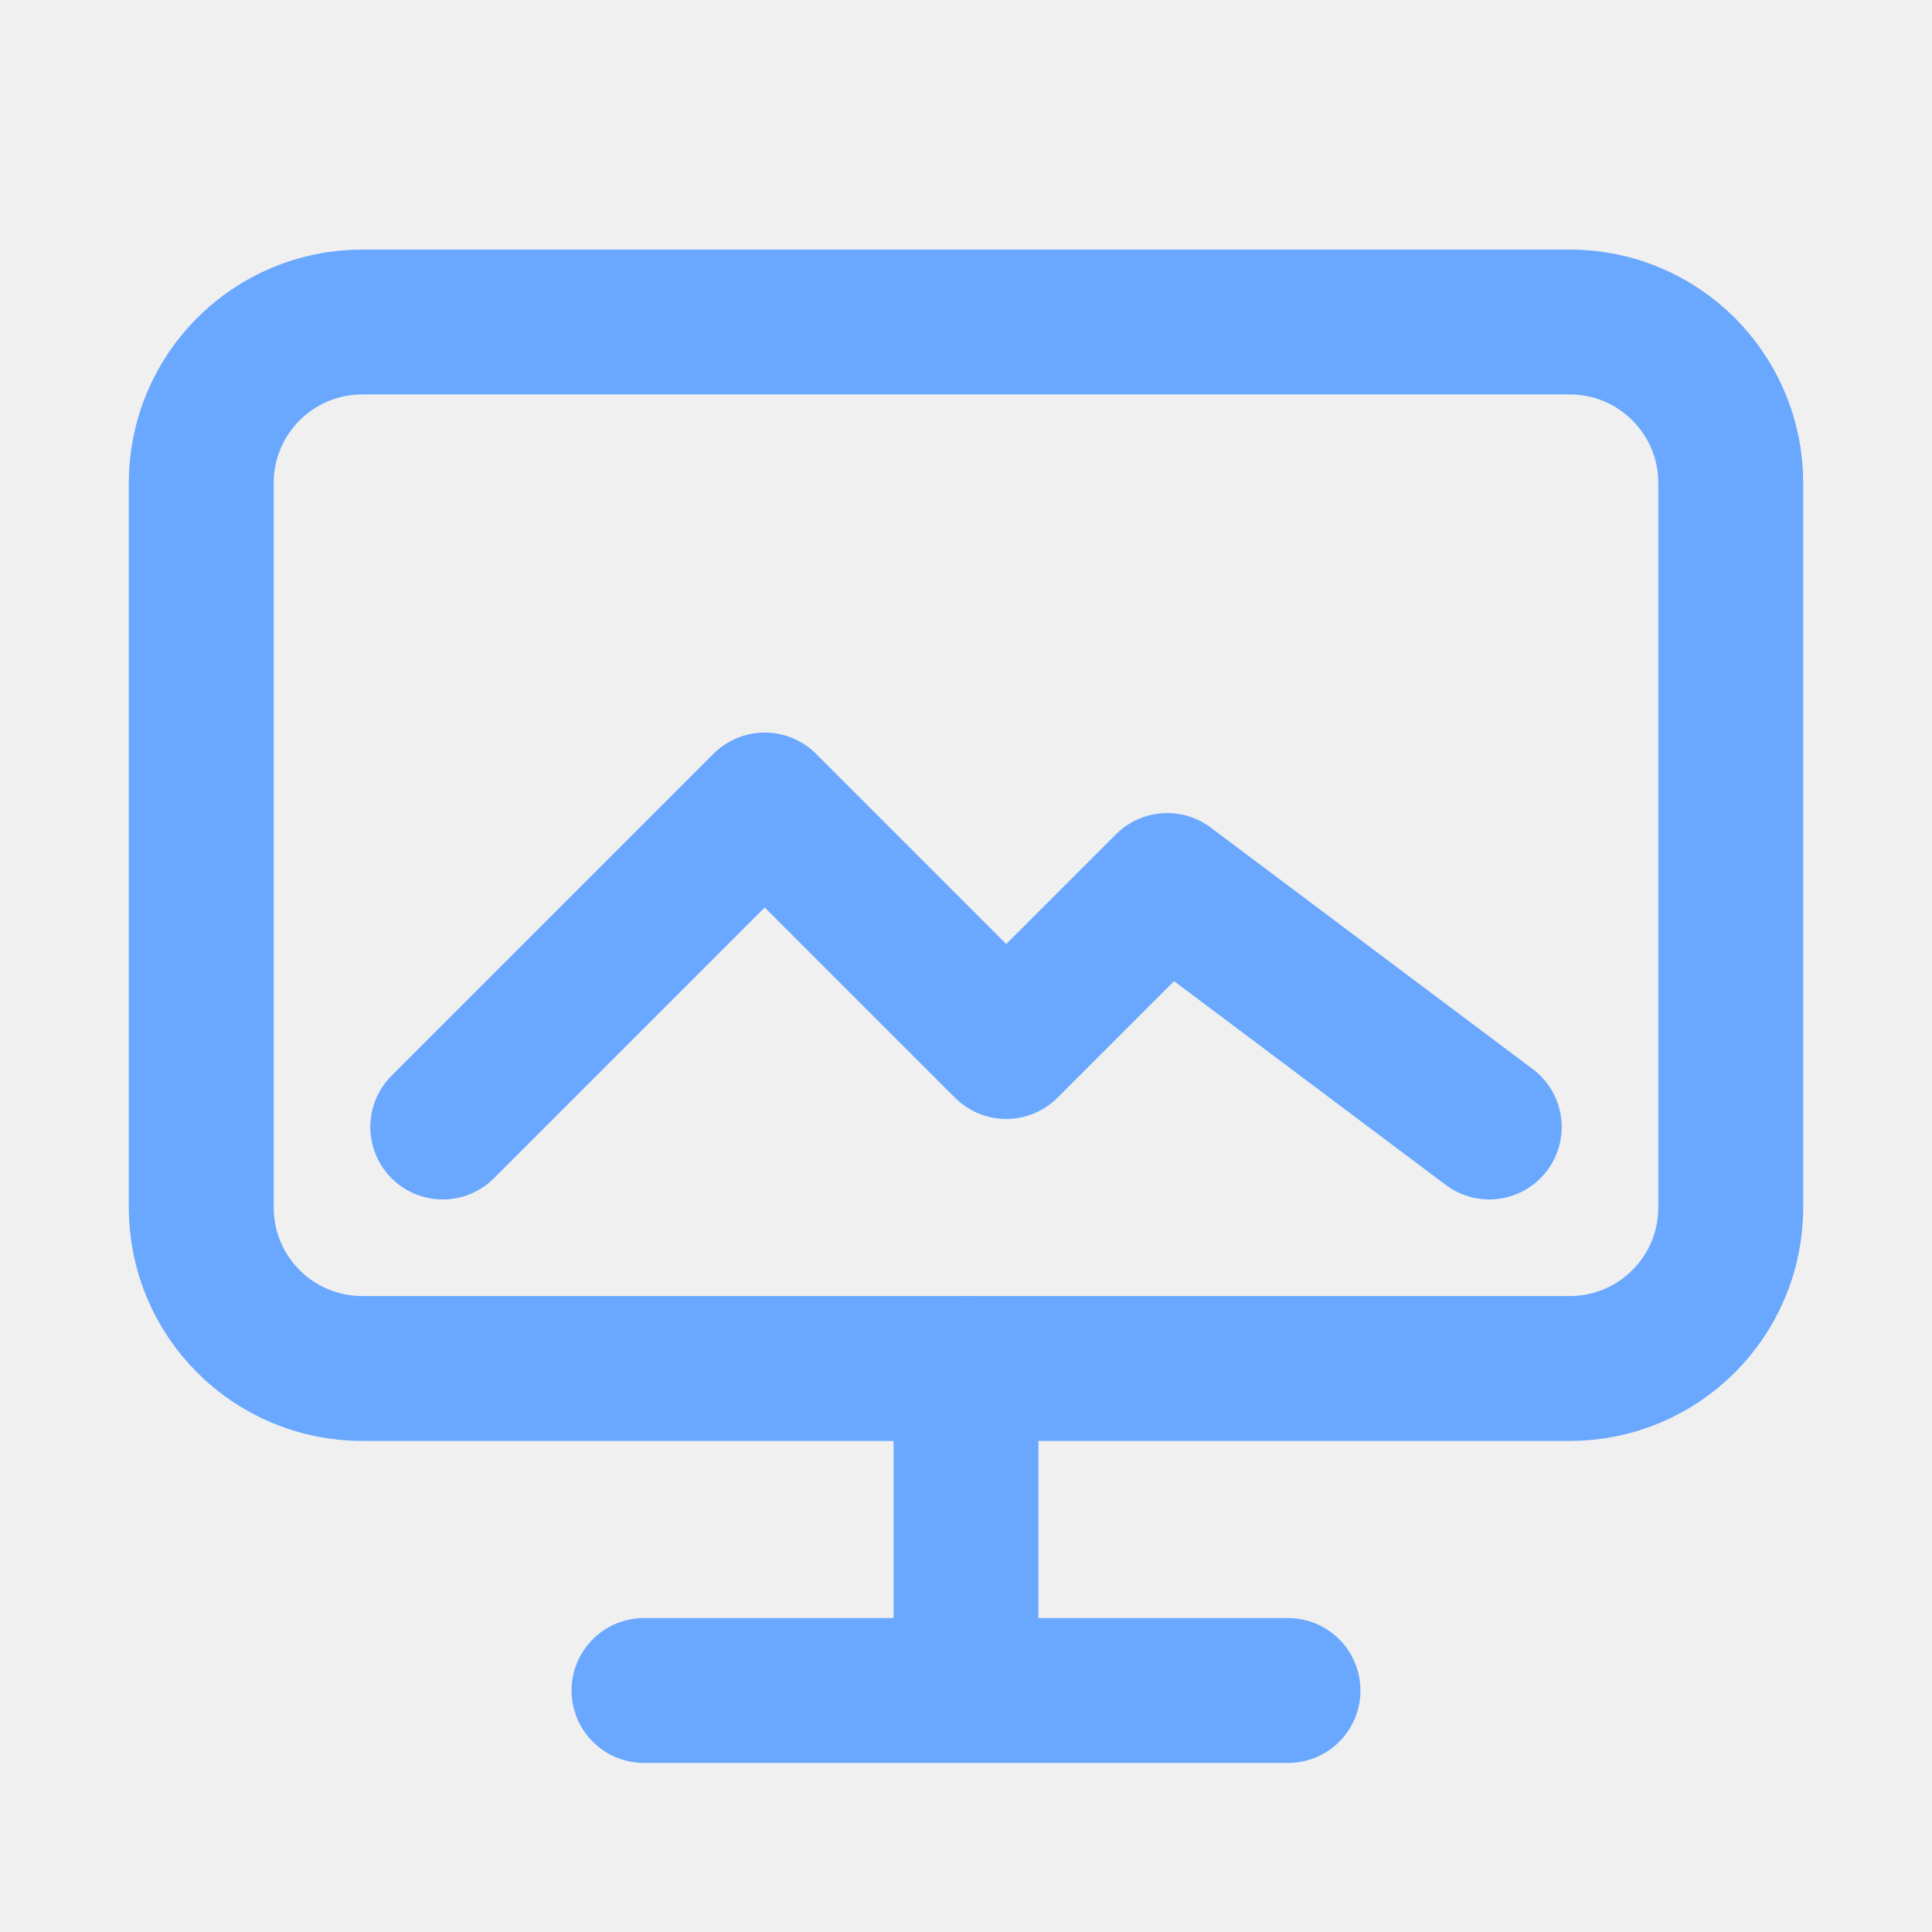
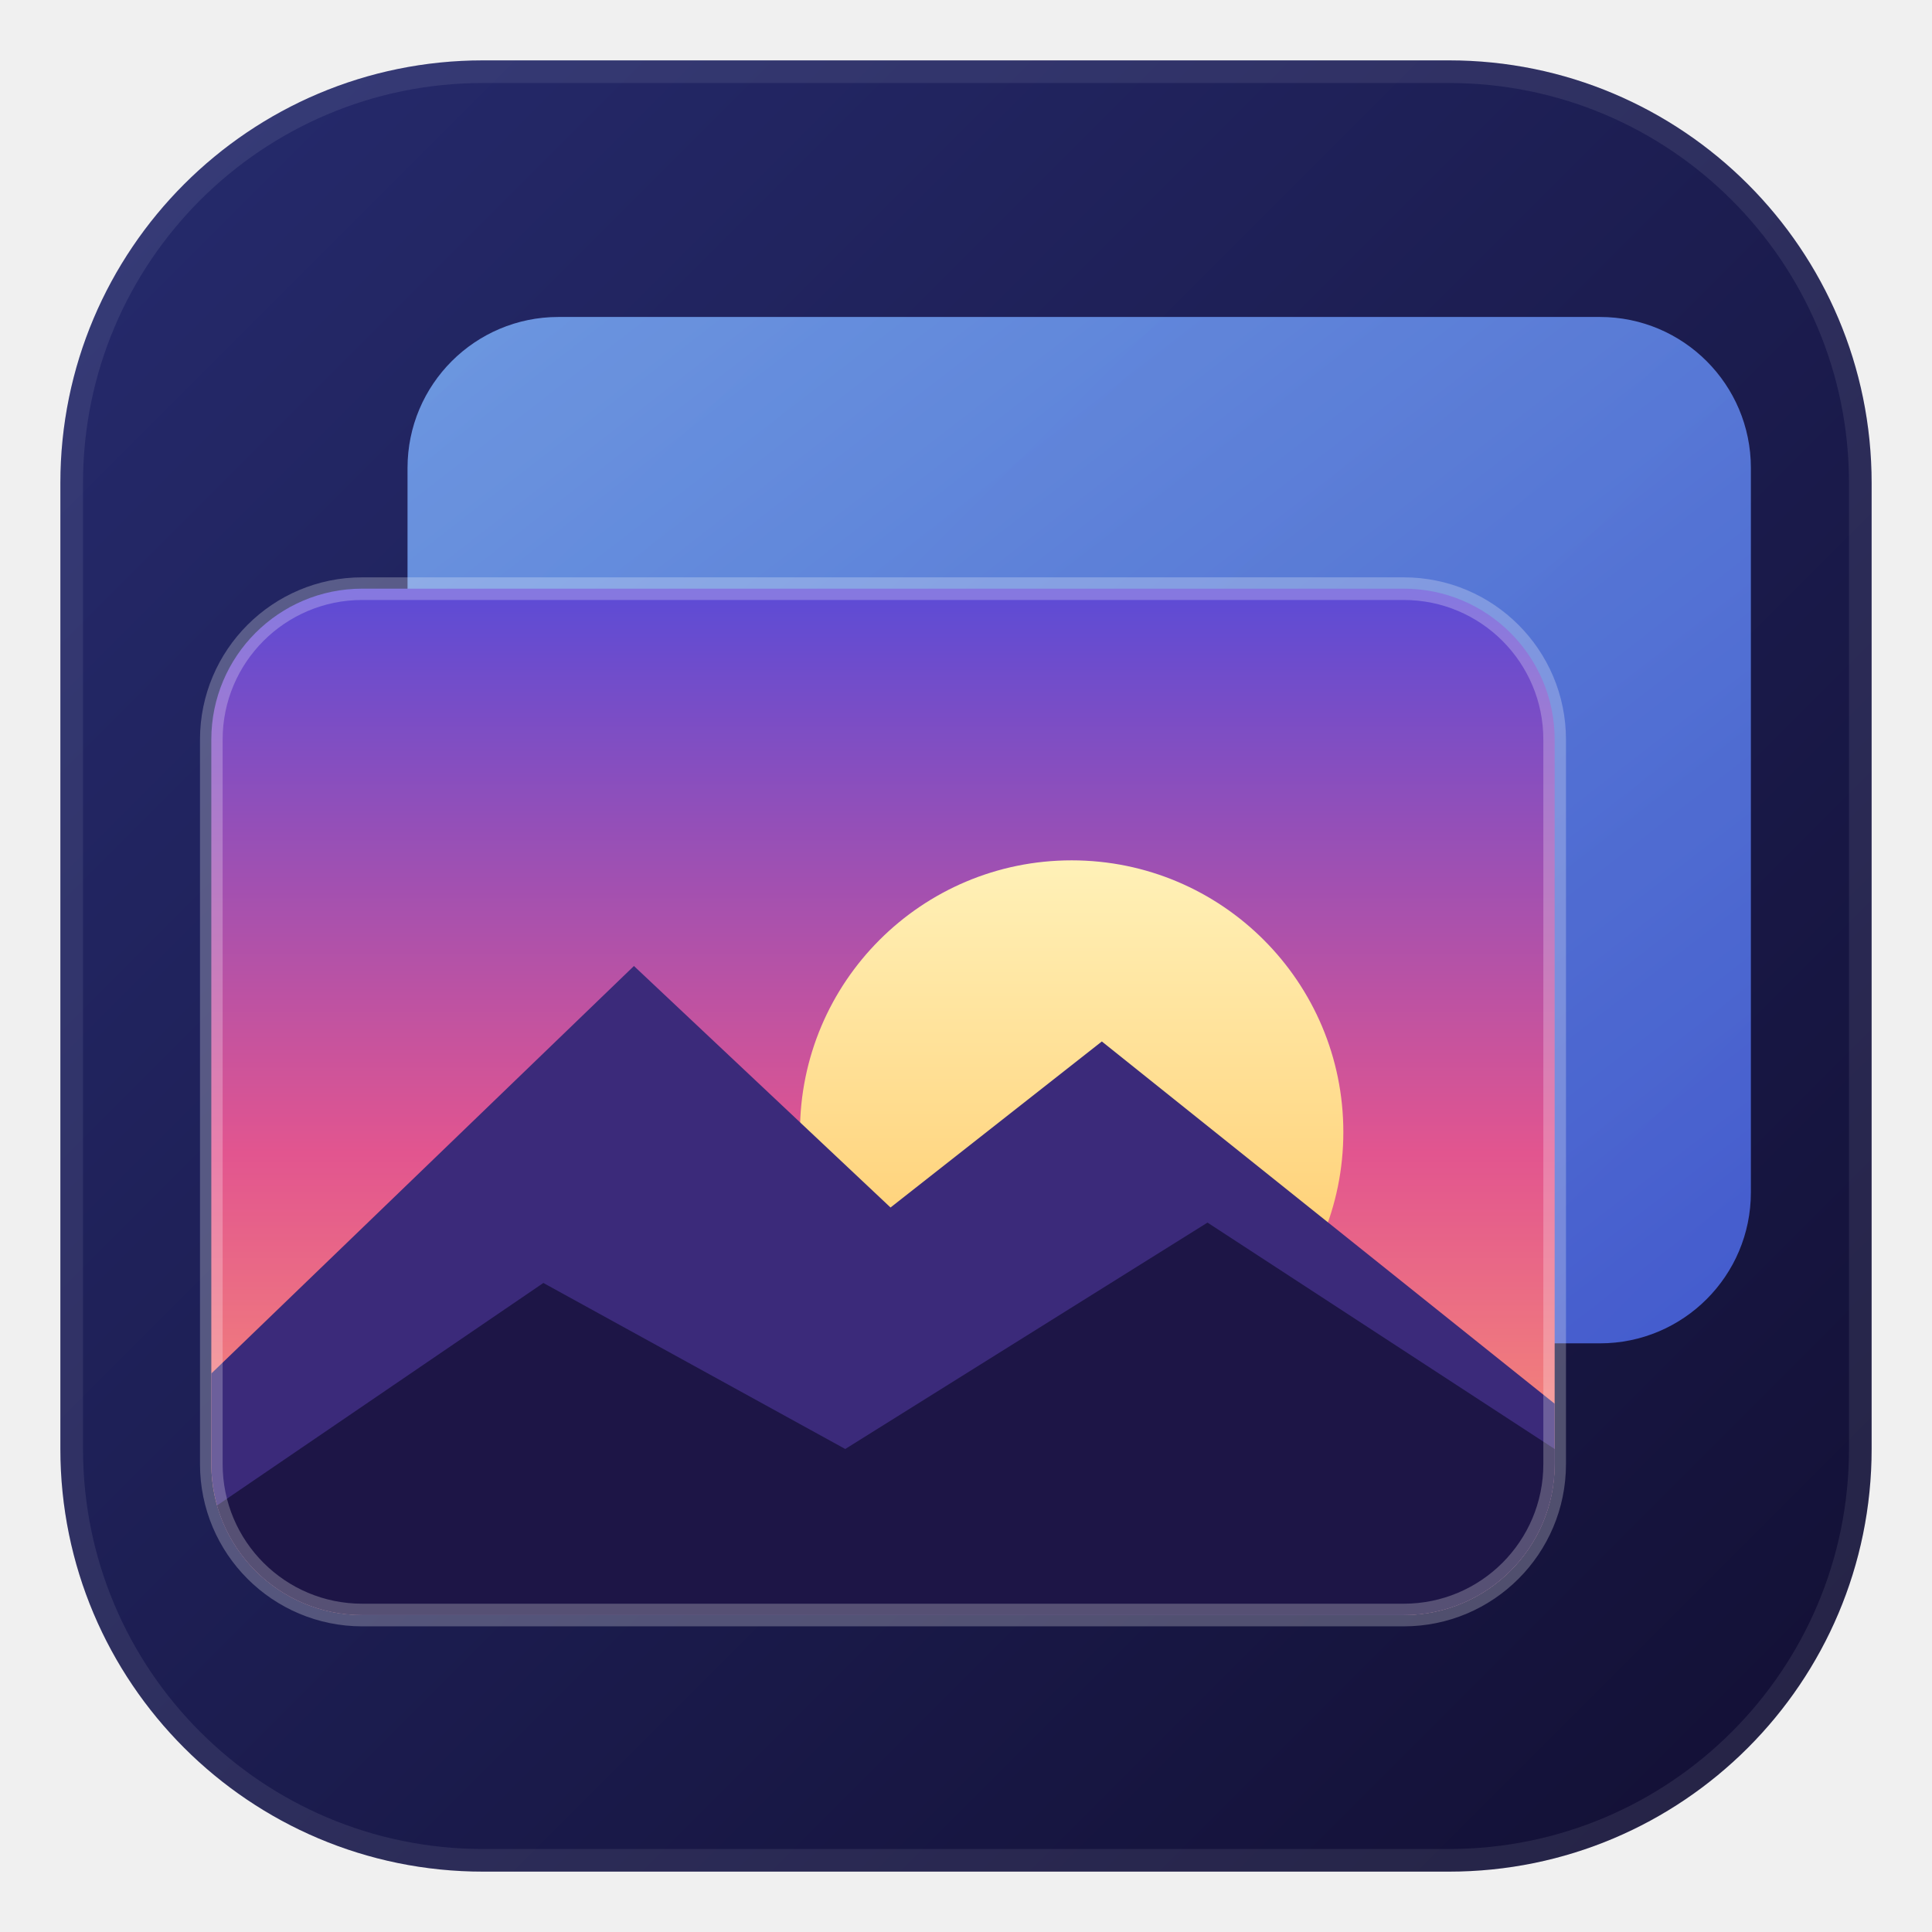
- <svg xmlns="http://www.w3.org/2000/svg" viewBox="0 0 24 24" fill="none" stroke="#6aa8ff" stroke-width="1.8" stroke-linecap="round" stroke-linejoin="round">
-   <rect x="2.5" y="4" width="19" height="13" rx="2" />
-   <path d="M8 21h8M12 17v4" />
-   <path d="M5.5 14l4-4 3 3 2-2 4 3" />
+ <svg xmlns="http://www.w3.org/2000/svg" viewBox="0 0 256 256" width="256" height="256">
+   <defs>
+     <linearGradient id="tile" x1="0" y1="0" x2="1" y2="1">
+       <stop offset="0" stop-color="#262b6e" />
+       <stop offset="1" stop-color="#120f33" />
+     </linearGradient>
+     <linearGradient id="sky" x1="0" y1="0" x2="0" y2="1">
+       <stop offset="0" stop-color="#5b4bd6" />
+       <stop offset="0.55" stop-color="#e2558f" />
+       <stop offset="1" stop-color="#ffa36b" />
+     </linearGradient>
+     <linearGradient id="sun" x1="0" y1="0" x2="0" y2="1">
+       <stop offset="0" stop-color="#fff1b8" />
+       <stop offset="1" stop-color="#ffc35c" />
+     </linearGradient>
+     <linearGradient id="layer" x1="0" y1="0" x2="1" y2="1">
+       <stop offset="0" stop-color="#7fb4ff" />
+       <stop offset="1" stop-color="#4f6cf0" />
+     </linearGradient>
+     <clipPath id="screen">
+       <rect x="28" y="78" width="178" height="136" rx="20" />
+     </clipPath>
+   </defs>
+   <rect x="8" y="8" width="240" height="240" rx="56" fill="url(#tile)" />
+   <rect x="9.5" y="9.5" width="237" height="237" rx="54.5" fill="none" stroke="#ffffff" stroke-opacity="0.08" stroke-width="3" />
+   <rect x="54" y="42" width="178" height="136" rx="20" fill="url(#layer)" opacity="0.8" />
+   <g clip-path="url(#screen)">
+     <rect x="28" y="78" width="178" height="136" fill="url(#sky)" />
+     <circle cx="142" cy="150" r="36" fill="url(#sun)" />
+     <path d="M28 182 L84 128 L118 160 L146 138 L206 186 L206 214 L28 214 Z" fill="#3b2a7a" />
+     <path d="M28 200 L72 170 L112 192 L160 162 L206 192 L206 214 L28 214 Z" fill="#1d1546" />
+   </g>
+   <rect x="28" y="78" width="178" height="136" rx="20" fill="none" stroke="#ffffff" stroke-opacity="0.25" stroke-width="3" />
</svg>
